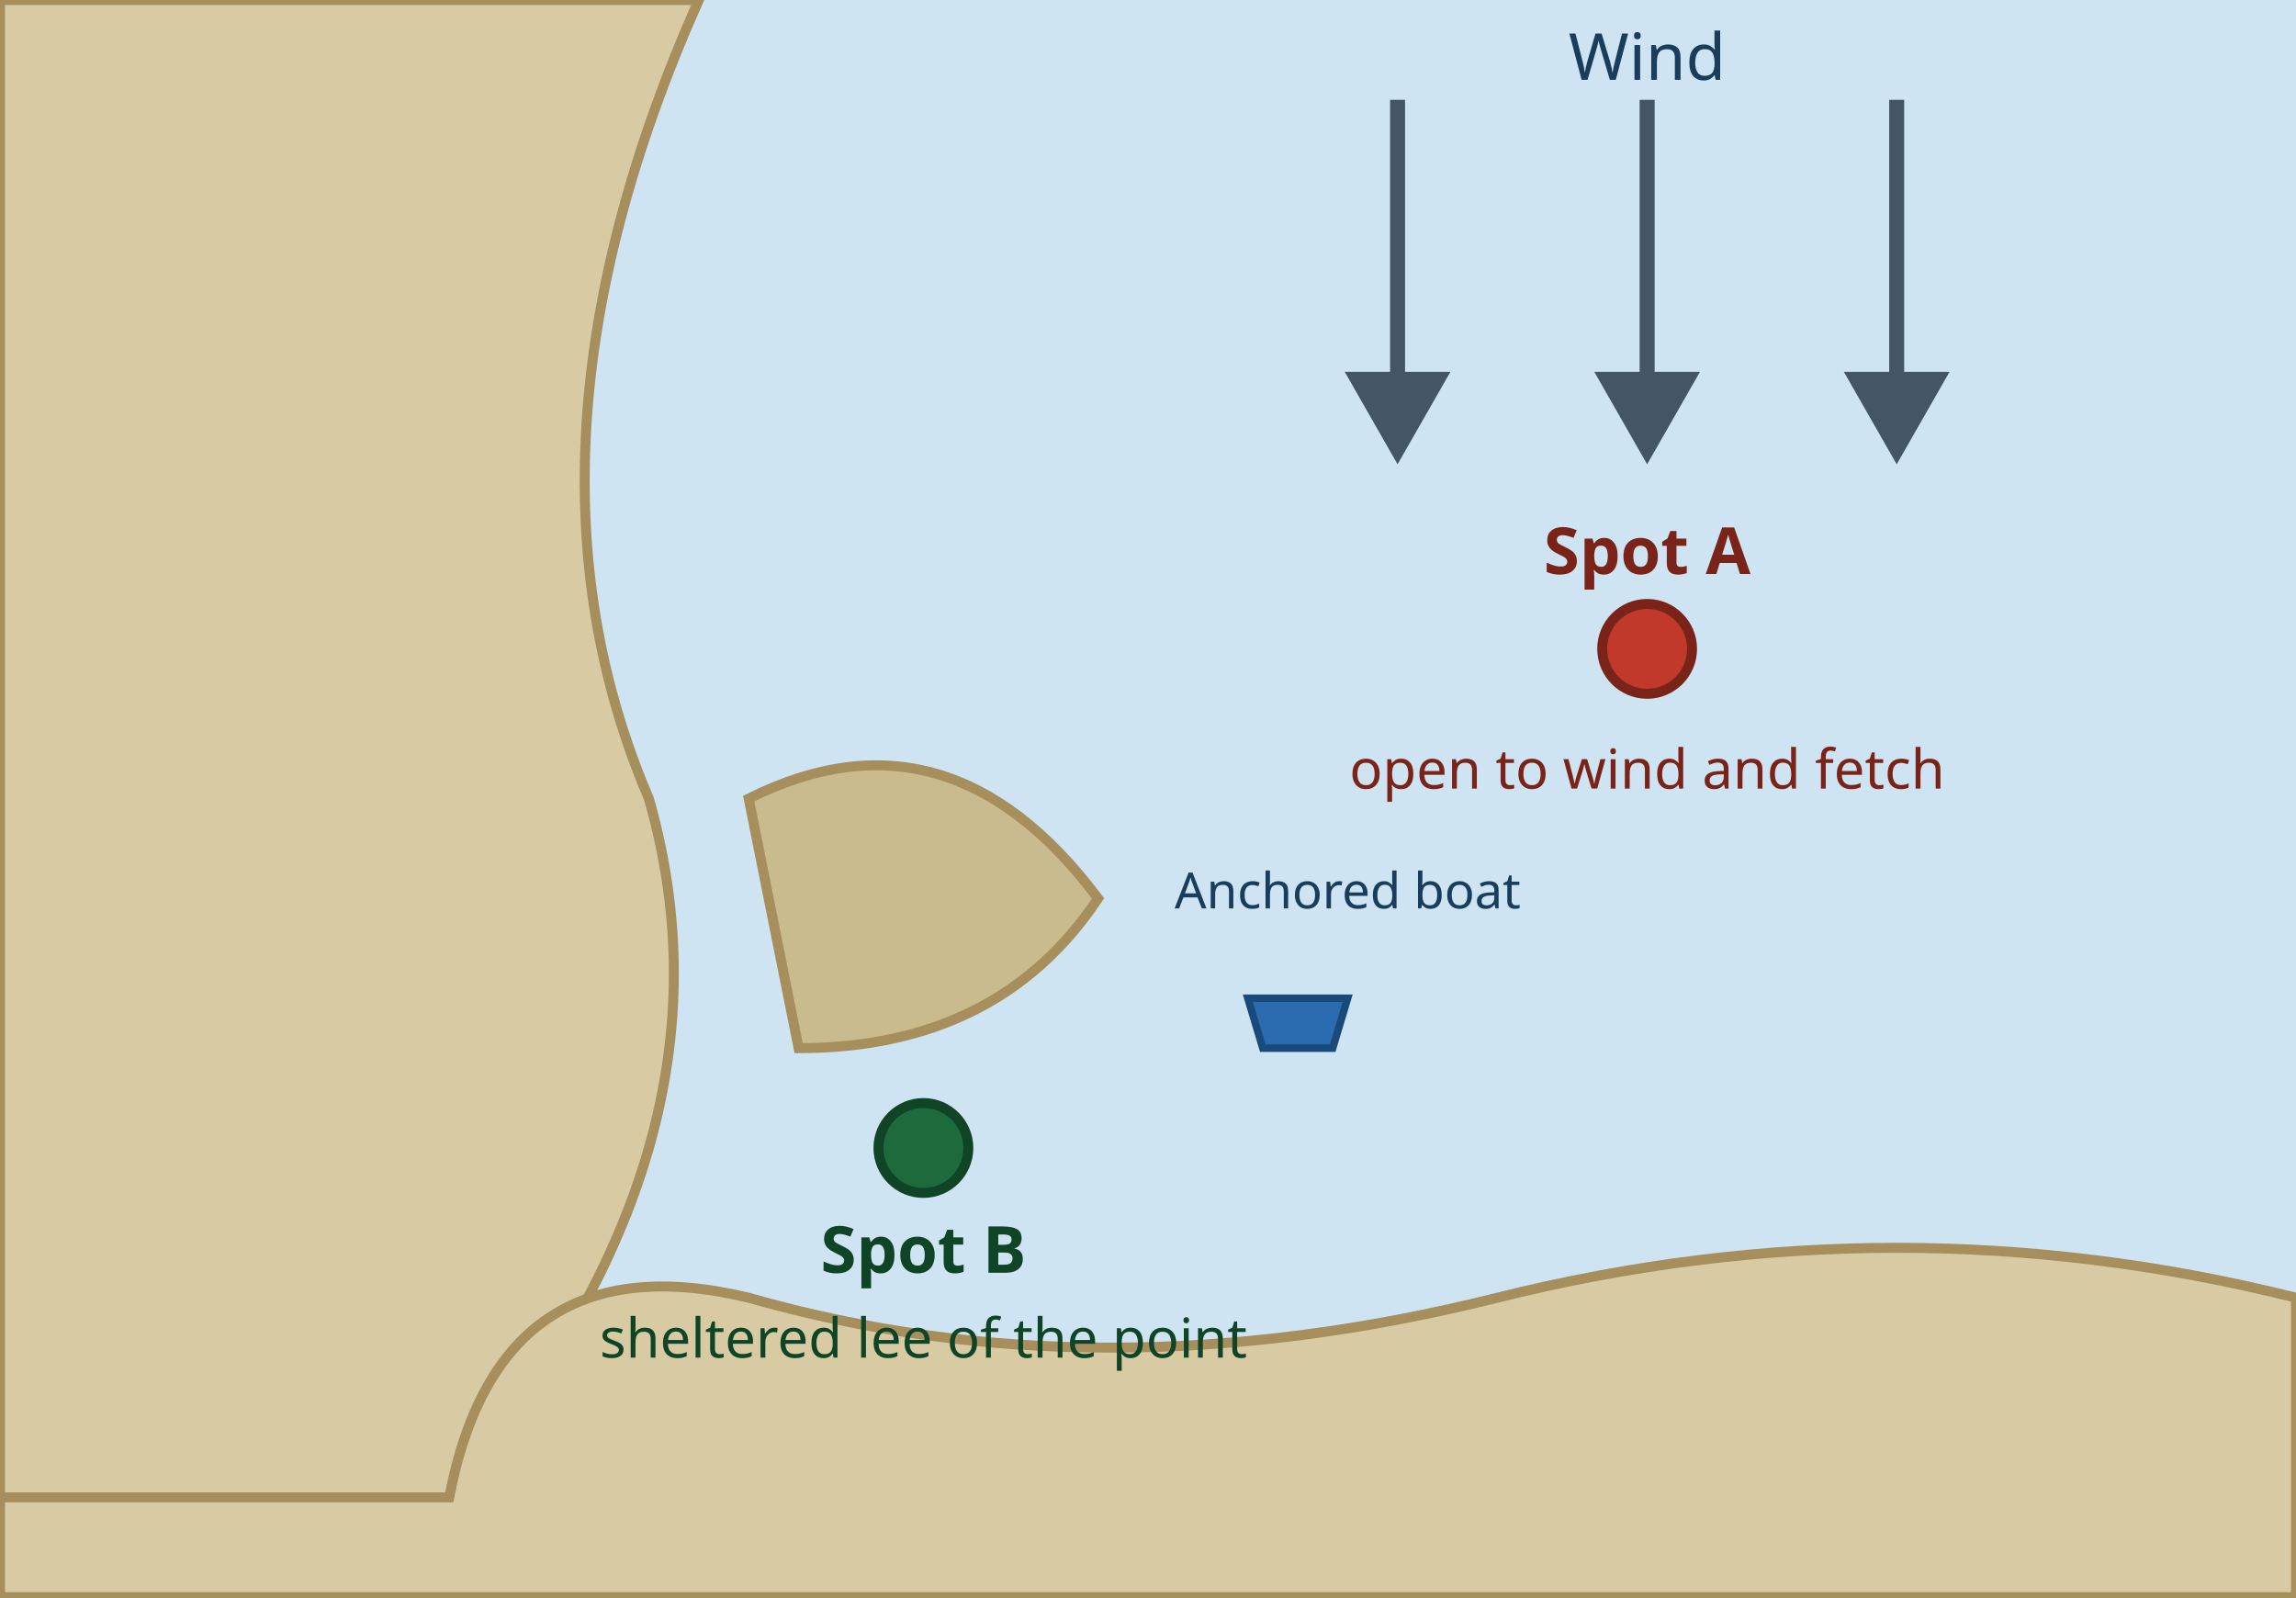
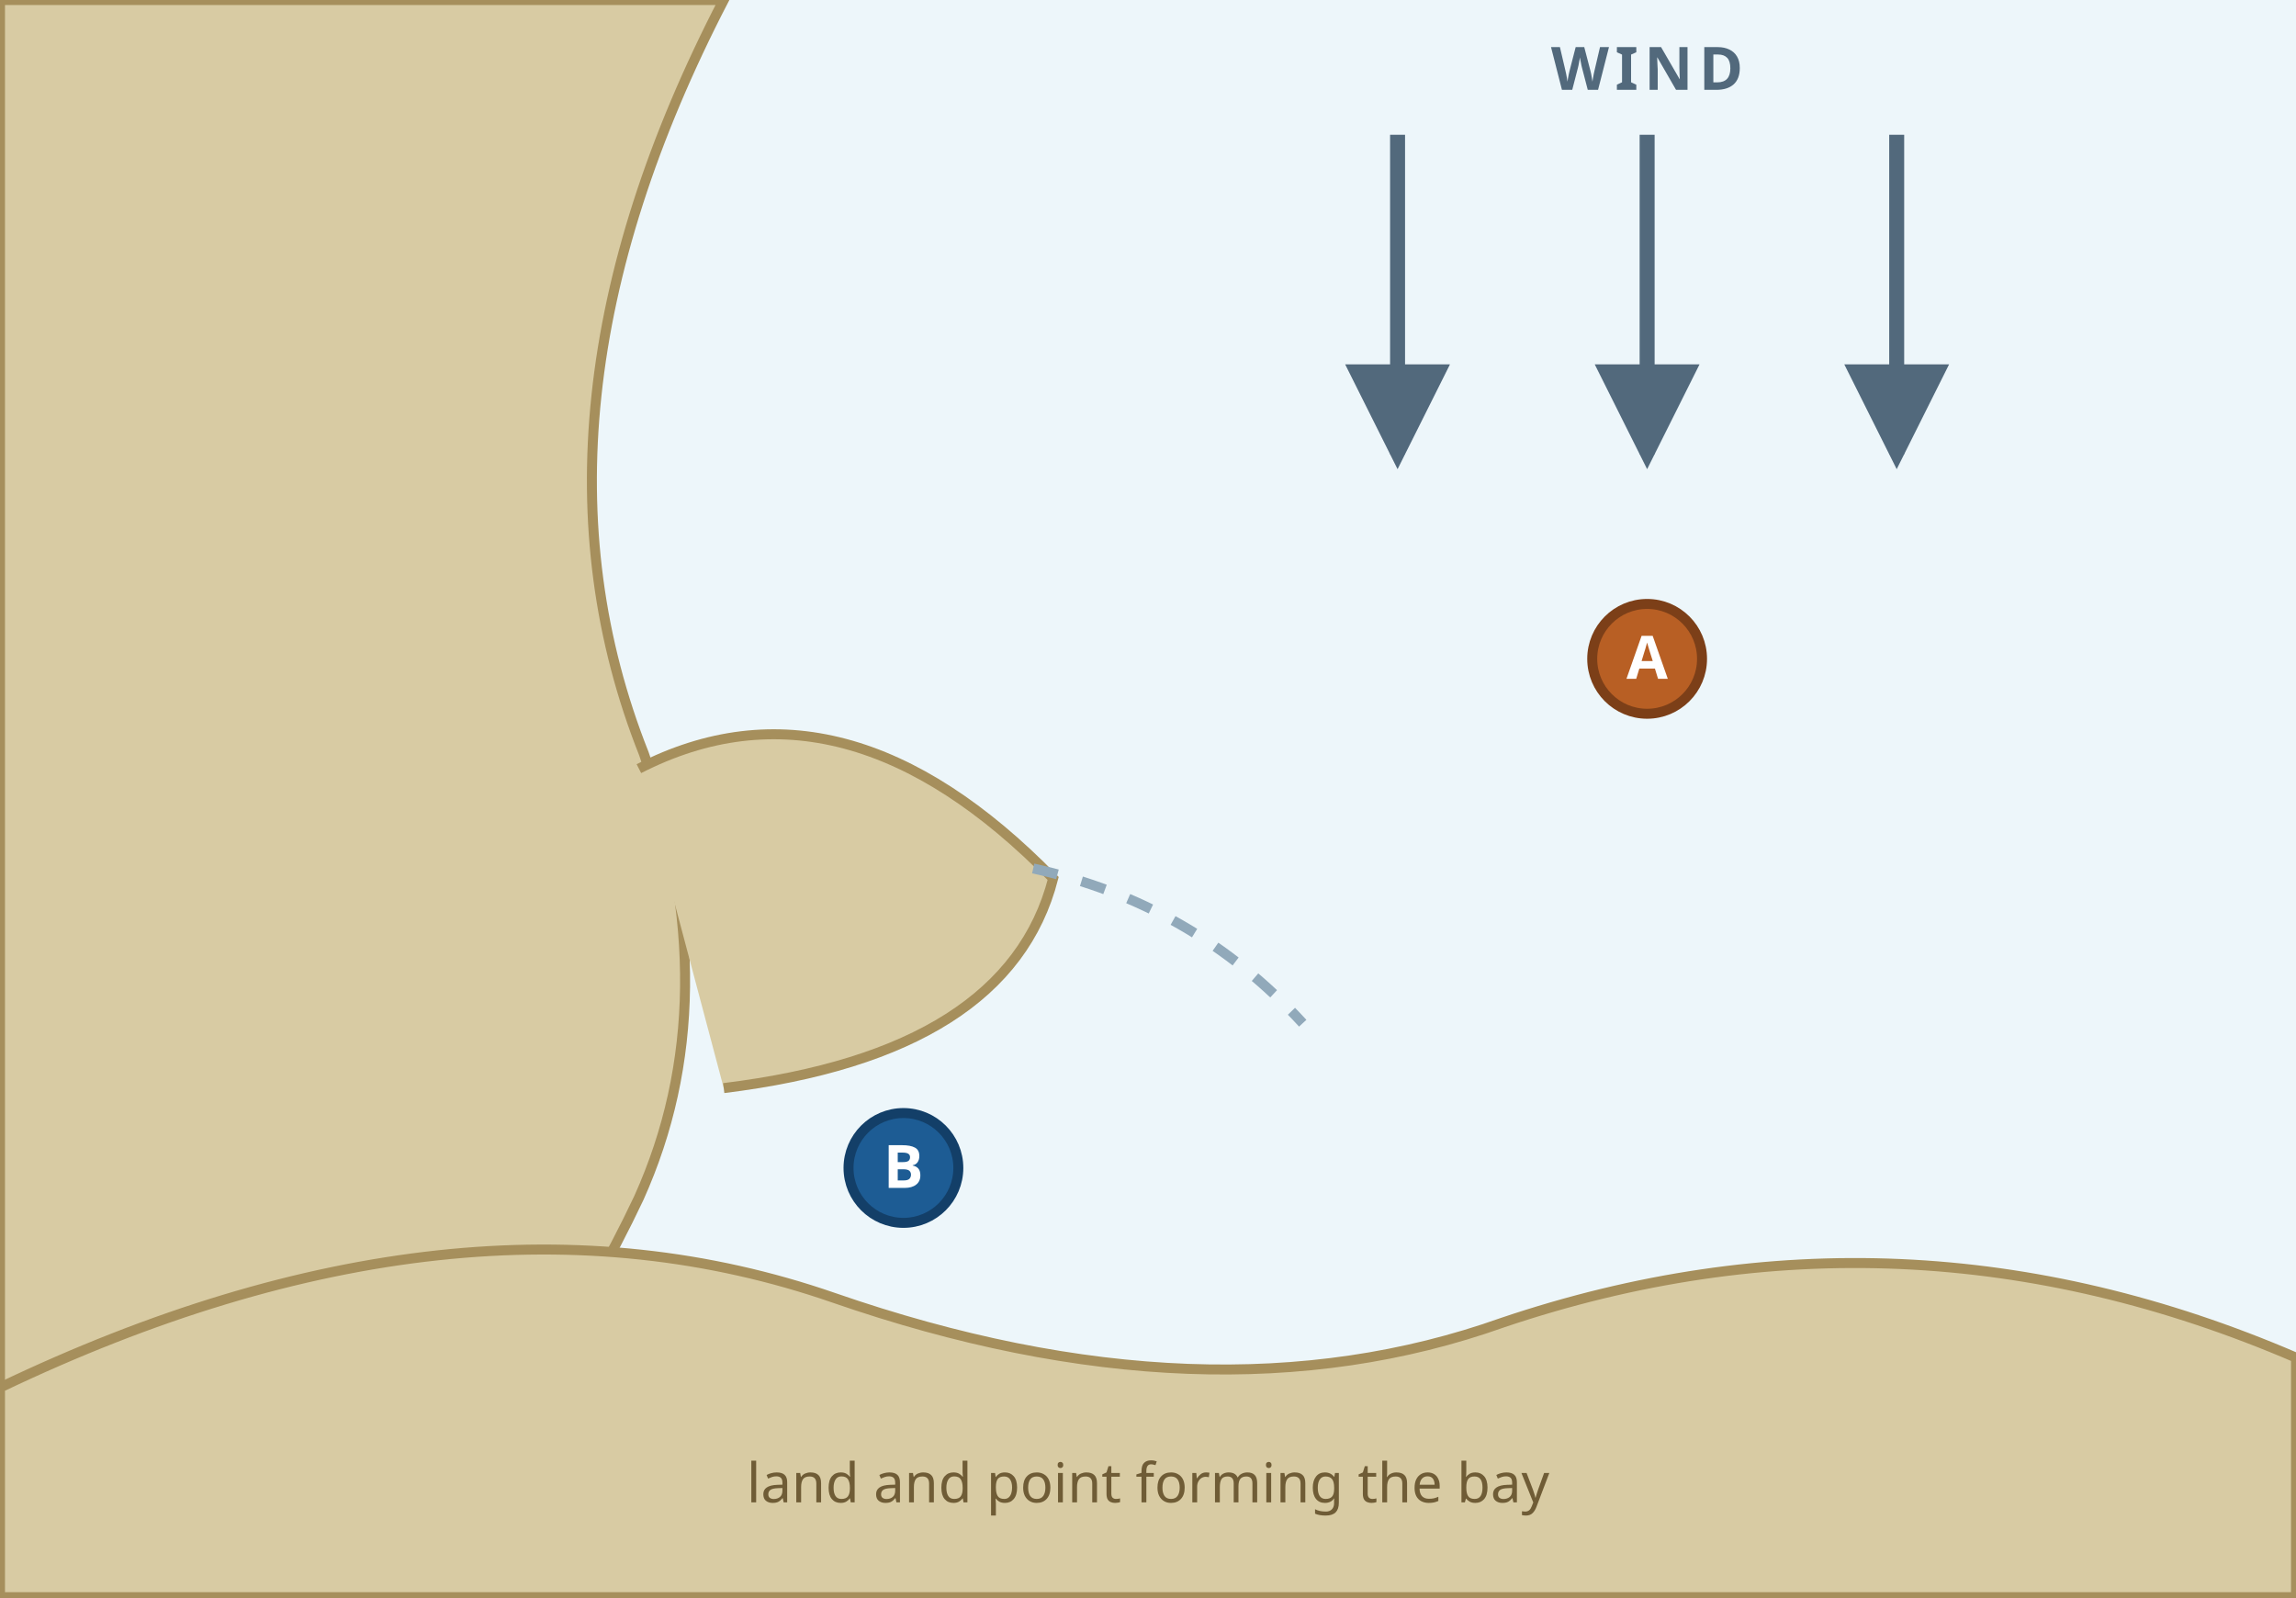
- <svg xmlns="http://www.w3.org/2000/svg" viewBox="0 0 460 320" role="img" aria-label="Bird's-eye view of a small bay with wind blowing from the top of the chart, an open exposed spot near the bay mouth marked Spot A, and a protected spot tucked behind a point of land with good holding marked Spot B">
-   <rect width="460" height="320" fill="#cfe4f2" />
-   <path d="M0 0 L140 0 Q100 90 130 160 Q150 230 90 300 L0 300 Z" fill="#d8cba3" stroke="#a68f5c" stroke-width="2" />
-   <path d="M0 300 L0 320 L460 320 L460 260 Q380 240 300 260 Q220 280 150 260 Q100 248 90 300 Z" fill="#d8cba3" stroke="#a68f5c" stroke-width="2" />
-   <g stroke="#456" stroke-width="3" fill="#456">
-     <line x1="330" y1="20" x2="330" y2="90" />
-     <path d="M330 90 l-8 -14 h16 z" />
-     <line x1="380" y1="20" x2="380" y2="90" />
-     <path d="M380 90 l-8 -14 h16 z" />
-     <line x1="280" y1="20" x2="280" y2="90" />
-     <path d="M280 90 l-8 -14 h16 z" />
+ <svg xmlns="http://www.w3.org/2000/svg" viewBox="0 0 460 320" role="img" aria-label="Overhead diagram of a bay with wind arrows and two possible anchoring positions labeled A and B.">
+   <defs>
+     <marker id="wind-head" markerWidth="7" markerHeight="7" refX="6" refY="3.5" orient="auto">
+       <path d="M0 0 7 3.5 0 7Z" fill="#52697c" />
+     </marker>
+   </defs>
+   <rect width="460" height="320" fill="#edf6fa" />
+   <path d="M0 0H145Q102 83 129 151q17 49-1 89Q111 276 76 320H0Z" fill="#d8cba3" stroke="#a68f5c" stroke-width="2" />
+   <path d="M0 278q92-44 167-18t134 5q80-27 159 7v48H0Z" fill="#d8cba3" stroke="#a68f5c" stroke-width="2" />
+   <path d="M128 154q41-21 83 22-9 35-66 42" fill="#d8cba3" stroke="#a68f5c" stroke-width="2" />
+   <text x="330" y="18" text-anchor="middle" font-family="sans-serif" font-size="12" font-weight="700" letter-spacing="1.2" fill="#52697c">WIND</text>
+   <g stroke="#52697c" stroke-width="3" marker-end="url(#wind-head)">
+     <path d="M280 27V91" />
+     <path d="M330 27V91" />
+     <path d="M380 27V91" />
  </g>
-   <text x="330" y="16" font-family="sans-serif" font-size="13" fill="#1a3d5c" text-anchor="middle">Wind</text>
-   <circle cx="330" cy="130" r="9" fill="#c0392b" stroke="#7a2318" stroke-width="2" />
-   <text x="330" y="115" font-family="sans-serif" font-size="13" font-weight="bold" fill="#7a2318" text-anchor="middle">Spot A</text>
-   <text x="330" y="158" font-family="sans-serif" font-size="11" fill="#7a2318" text-anchor="middle">open to wind and fetch</text>
-   <path d="M150 160 Q190 140 220 180 Q200 210 160 210 Z" fill="#c9bb8e" stroke="#a68f5c" stroke-width="2" />
-   <circle cx="185" cy="230" r="9" fill="#1d6b3d" stroke="#0f4526" stroke-width="2" />
-   <text x="185" y="255" font-family="sans-serif" font-size="13" font-weight="bold" fill="#0f4526" text-anchor="middle">Spot B</text>
-   <text x="185" y="272" font-family="sans-serif" font-size="11" fill="#0f4526" text-anchor="middle">sheltered lee of the point</text>
-   <g transform="translate(260 200)">
-     <path d="M-10 0 L10 0 L7 10 L-7 10 Z" fill="#2b6cb0" stroke="#1a4a7a" stroke-width="1.5" />
-   </g>
-   <text x="270" y="182" font-family="sans-serif" font-size="10" fill="#1a3d5c" text-anchor="middle">Anchored boat</text>
+   <circle cx="330" cy="132" r="11" fill="#b85f24" stroke="#7c3f18" stroke-width="2" />
+   <text x="330" y="136" text-anchor="middle" font-family="sans-serif" font-size="12" font-weight="700" fill="#fff">A</text>
+   <circle cx="181" cy="234" r="11" fill="#1d5c94" stroke="#133f68" stroke-width="2" />
+   <text x="181" y="238" text-anchor="middle" font-family="sans-serif" font-size="12" font-weight="700" fill="#fff">B</text>
+   <path d="M207 174q32 7 54 31" fill="none" stroke="#91a9ba" stroke-width="2" stroke-dasharray="5 5" />
+   <text x="230" y="301" text-anchor="middle" font-family="sans-serif" font-size="11" fill="#6f5c36">land and point forming the bay</text>
</svg>
